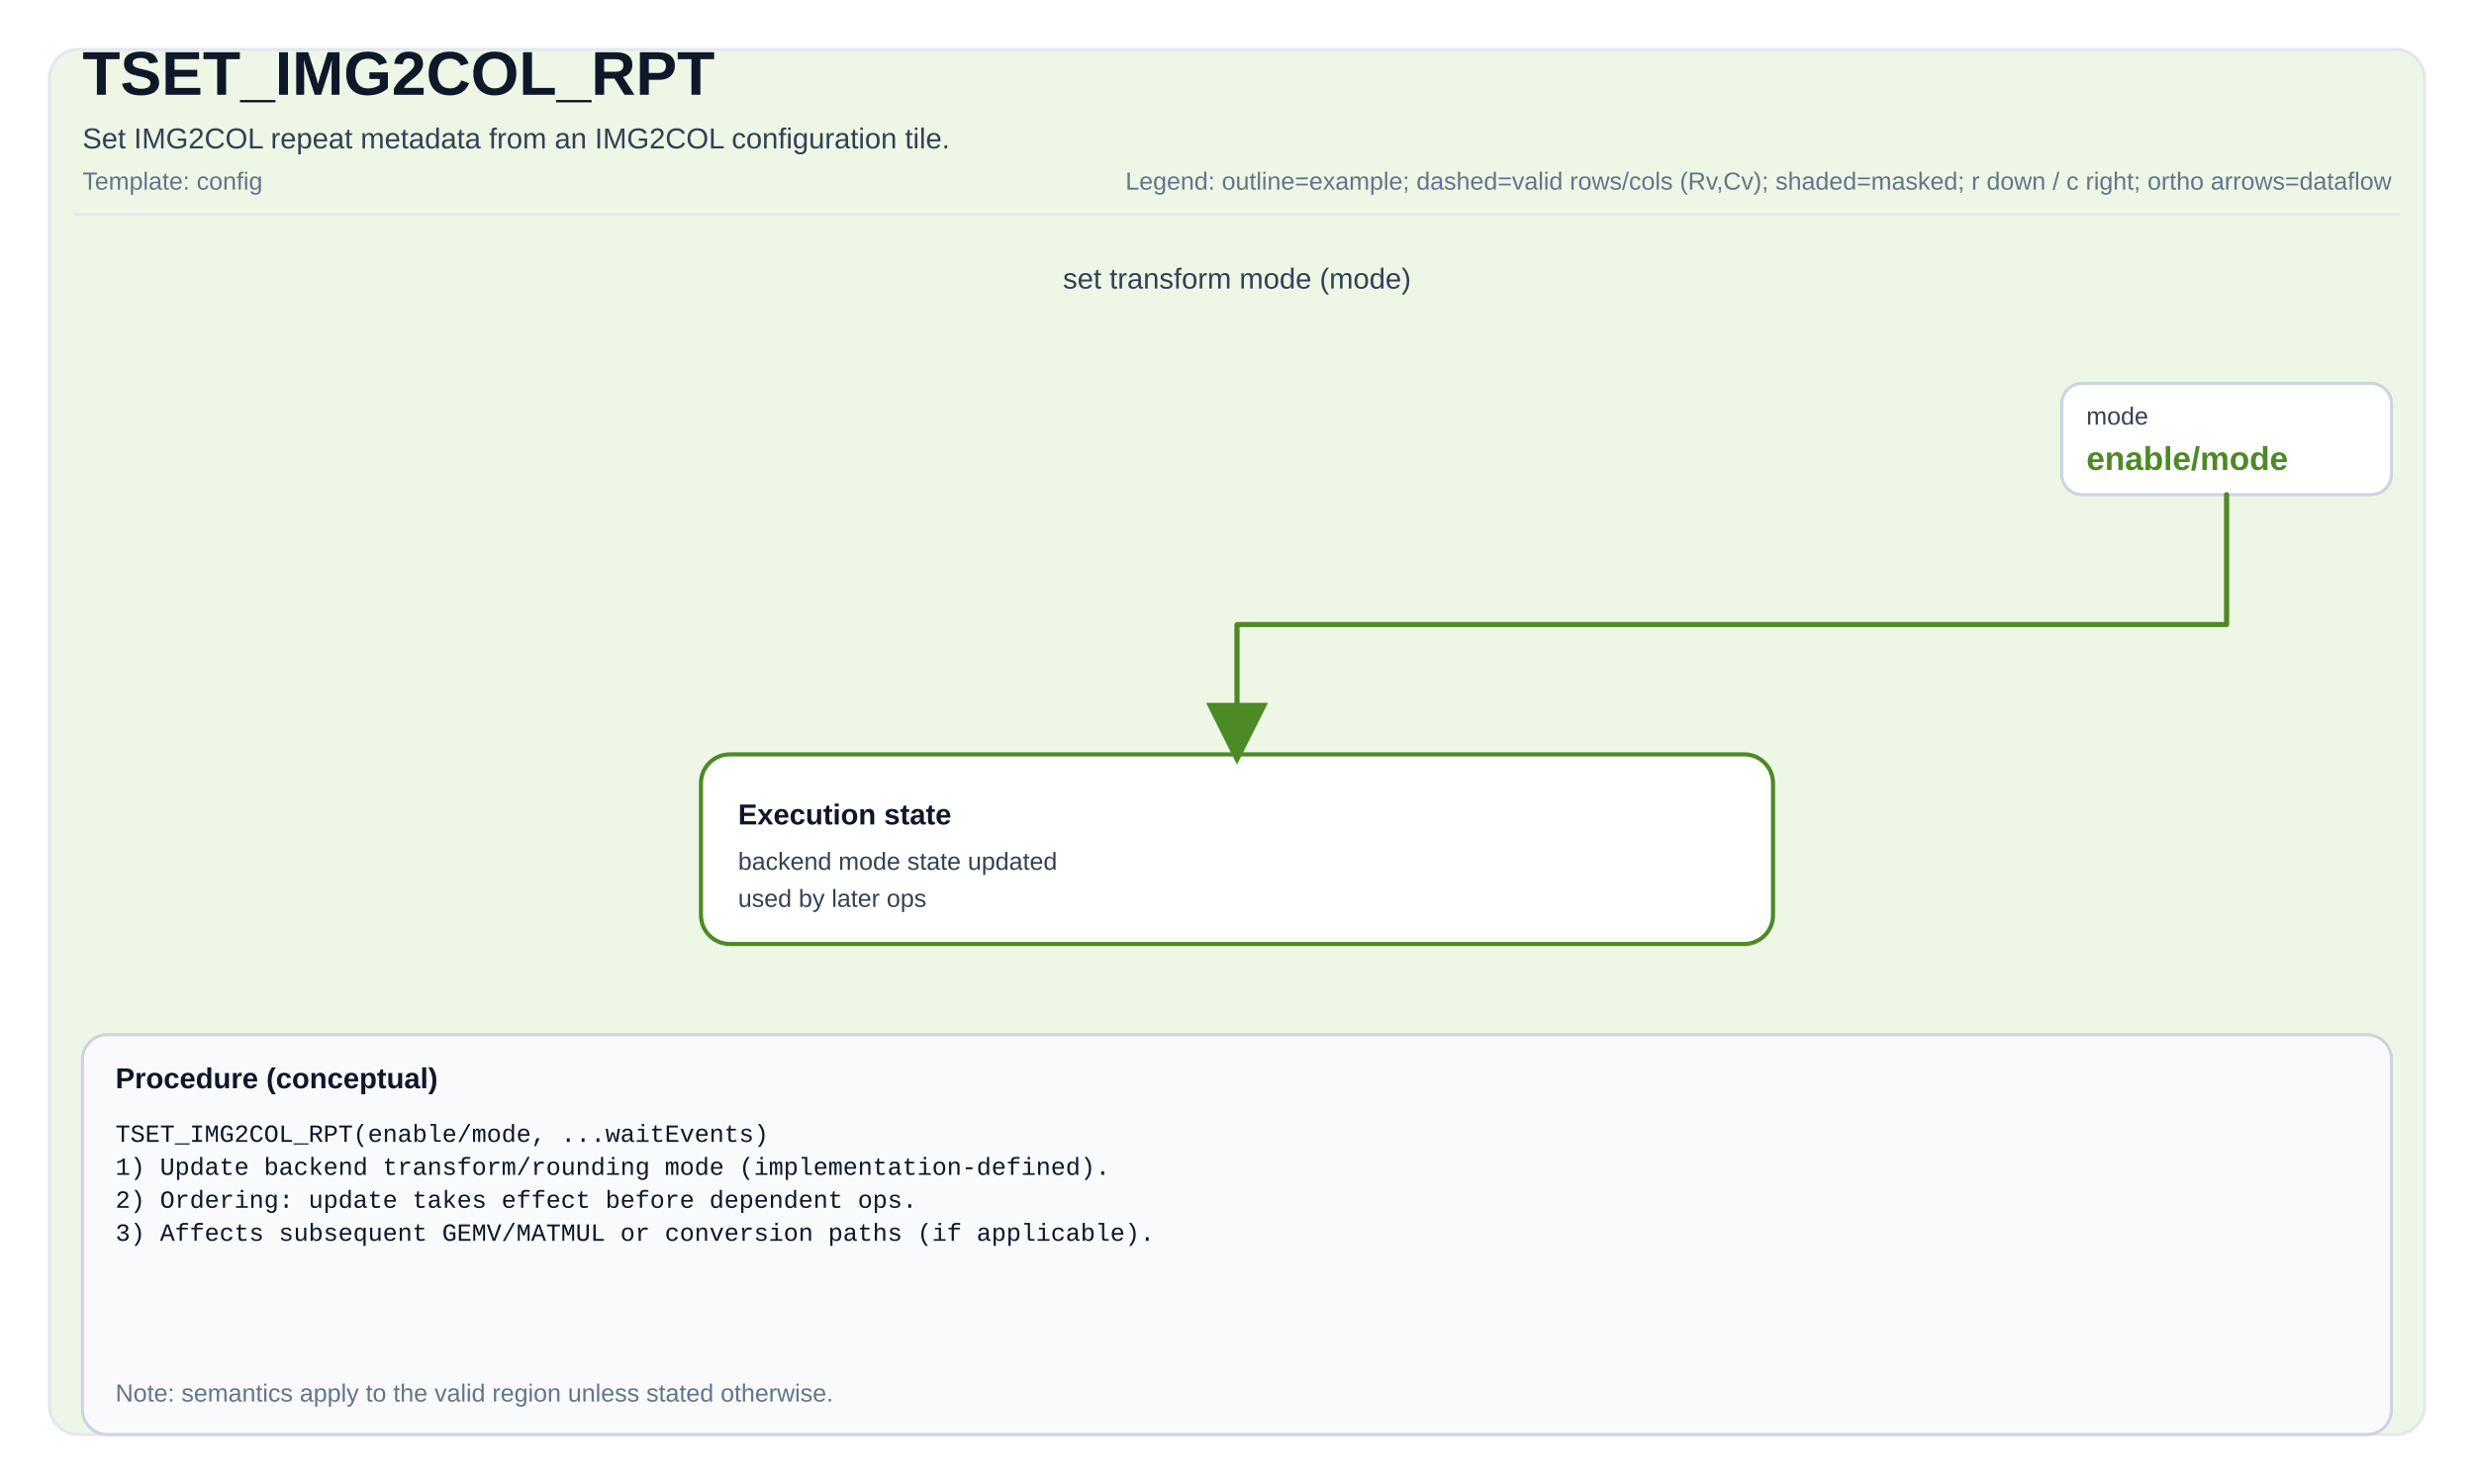
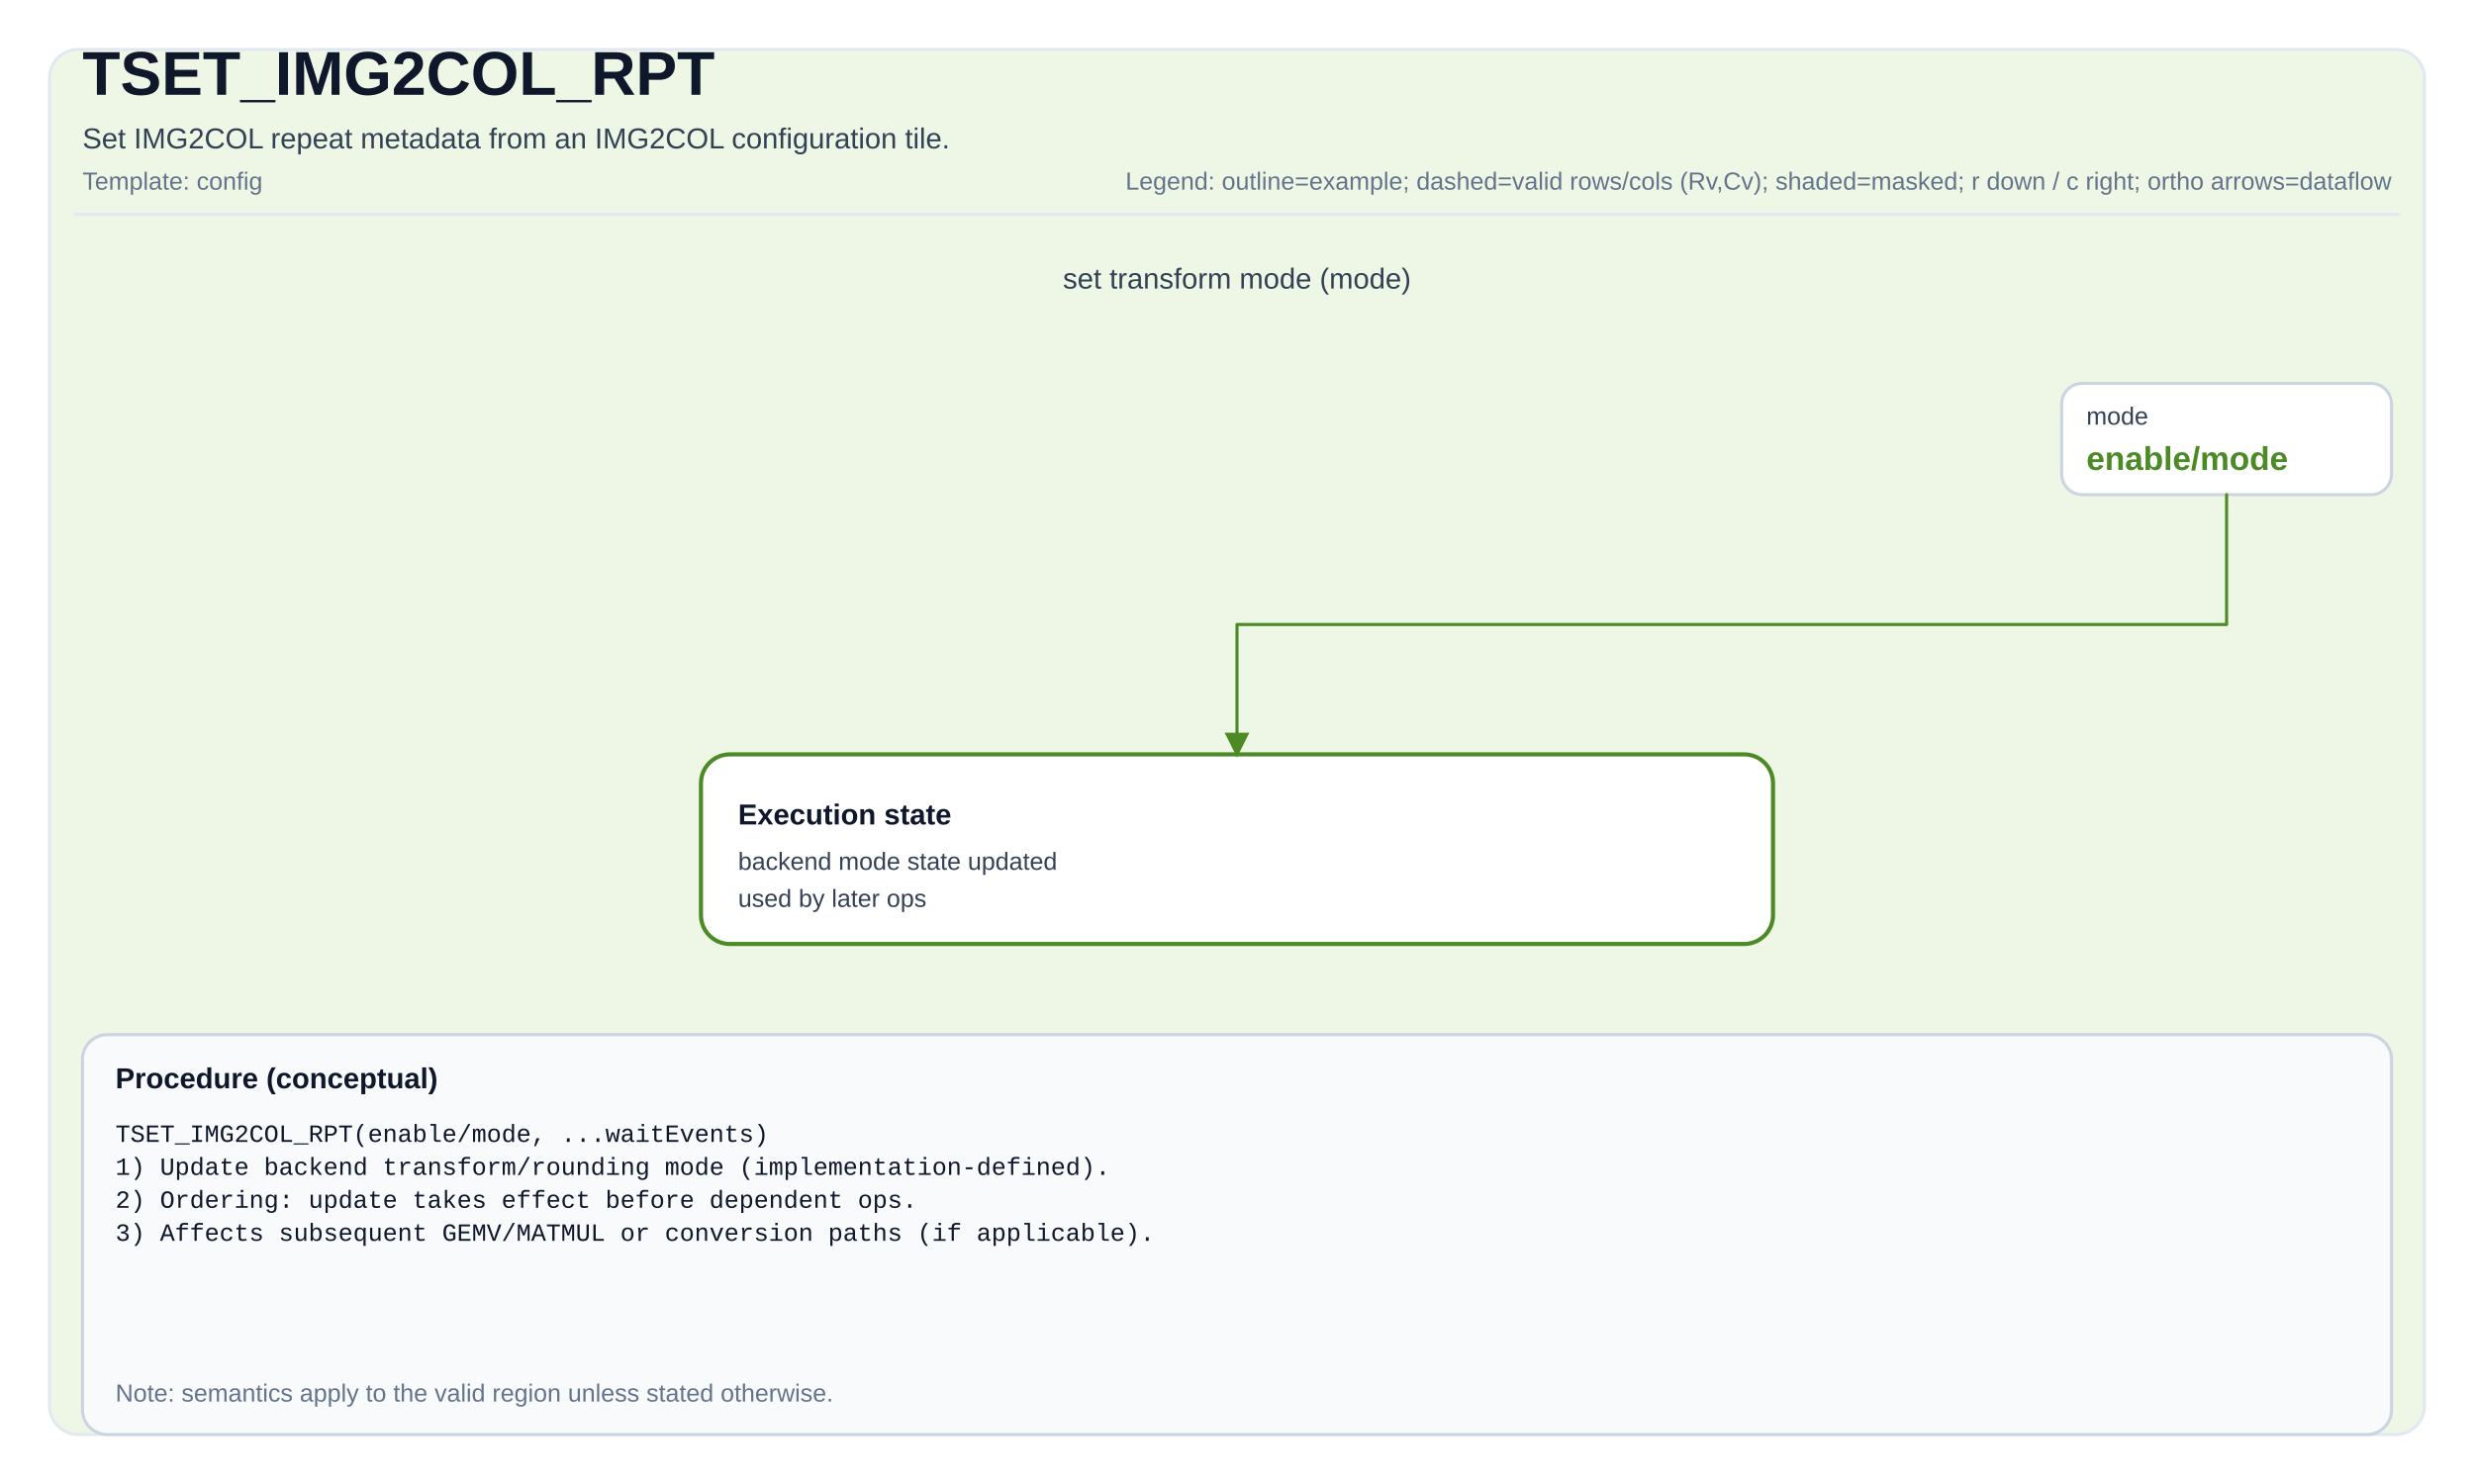
<svg xmlns="http://www.w3.org/2000/svg" width="1200" height="720" viewBox="0 0 1200 720" role="img" aria-label="TSET_IMG2COL_RPT tile operation diagram">
  <defs>
-     <marker id="arrow" markerWidth="12" markerHeight="12" refX="10" refY="6" orient="auto">
-       <path d="M0,0 L0,12 L12,6 z" fill="#4C8A25" />
+     <marker id="arrow" markerWidth="8" markerHeight="8" refX="7" refY="4" orient="auto">
+       <path d="M0,0 L0,8 L8,4 z" fill="#4C8A25" />
    </marker>
-     <marker id="axisArrow" markerWidth="10" markerHeight="10" refX="8" refY="5" orient="auto">
-       <path d="M0,0 L0,10 L10,5 z" fill="#64748b" />
+     <marker id="axisArrow" markerWidth="8" markerHeight="8" refX="7" refY="4" orient="auto">
+       <path d="M0,0 L0,8 L8,4 z" fill="#64748b" />
    </marker>
  </defs>
  <style>
svg { font-family: Arial, Helvetica, sans-serif; }
.title { font-size: 30px; font-weight: 700; fill: #0f172a; }
.subtitle { font-size: 14px; fill: #334155; }
.meta { font-size: 12px; fill: #64748b; }
.frame { fill: white; }
.panel { fill: #EEF7E6; stroke: #e2e8f0; stroke-width: 1.5; rx: 14; }
.tileLabel { font-size: 14px; font-weight: 700; fill: #0f172a; }
.tileBorder { fill: none; stroke: #475569; stroke-width: 1.5; }
.cell { fill: #ffffff; stroke: #94a3b8; stroke-width: 1; }
.cellMasked { fill: #e2e8f0; }
.cellHL { stroke-width: 2; }
.cellText { font-family: ui-monospace, SFMono-Regular, Menlo, Monaco, Consolas, 'Liberation Mono', 'Courier New', monospace; font-size: 10px; fill: #0f172a; }
- .arrow { stroke-width: 2.5; fill: none; stroke-linejoin: round; stroke-linecap: round; }
+ .arrow { stroke-width: 1.5; fill: none; stroke-linejoin: round; stroke-linecap: round; }
.axisLine { stroke: #64748b; stroke-width: 1.5; fill: none; }
.axisText { font-size: 10px; fill: #64748b; font-weight: 700; }
.opCircle { fill: #ffffff; stroke-width: 2; }
.opRect { fill: #ffffff; stroke-width: 2; }
.opText { font-size: 10px; font-weight: 800; fill: #0f172a; }
.procBox { fill: #f8fafc; stroke: #cbd5e1; stroke-width: 1.5; rx: 12; }
.procTitle { font-size: 14px; font-weight: 700; fill: #0f172a; }
.procText { font-family: ui-monospace, SFMono-Regular, Menlo, Monaco, Consolas, 'Liberation Mono', 'Courier New', monospace; font-size: 12px; fill: #0f172a; }
.smallLabel { font-size: 12px; fill: #334155; }
.scalarBox { fill: #ffffff; stroke: #cbd5e1; stroke-width: 1.5; }
.scalarValue { font-size: 16px; font-weight: 700; }
.validBox { fill: none; stroke-width: 2; stroke-dasharray: 6 4; }
</style>
  <rect x="0" y="0" width="1200" height="720" class="frame" />
  <rect x="24" y="24" width="1152" height="672" class="panel" />
  <text x="40" y="46" class="title">TSET_IMG2COL_RPT</text>
  <text x="40" y="72" class="subtitle">Set IMG2COL repeat metadata from an IMG2COL configuration tile.</text>
  <text x="40" y="92" class="meta">Template: config</text>
  <text x="1160" y="92" class="meta" text-anchor="end">Legend: outline=example; dashed=valid rows/cols (Rv,Cv); shaded=masked; r down / c right; ortho arrows=dataflow</text>
  <line x1="36" y1="104" x2="1164" y2="104" stroke="#e2e8f0" stroke-width="1.5" />
  <text x="600" y="140" class="subtitle" text-anchor="middle" fill="#4C8A25">set transform mode (mode)</text>
  <rect x="1000" y="186" width="160" height="54" rx="10" class="scalarBox" />
  <text x="1012" y="206" class="smallLabel">mode</text>
  <text x="1012" y="228" class="scalarValue" fill="#4C8A25">enable/mode</text>
  <rect x="340" y="366" width="520" height="92" rx="14" fill="#ffffff" stroke="#4C8A25" stroke-width="2" />
  <text x="358" y="400" class="tileLabel">Execution state</text>
  <text x="358" y="422" class="smallLabel" xml:space="preserve">
    <tspan x="358" dy="0">backend mode state updated</tspan>
    <tspan x="358" dy="18">used by later ops</tspan>
  </text>
  <path d="M 1080 240 L 1080 303 L 600 303 L 600 366" class="arrow" stroke="#4C8A25" marker-end="url(#arrow)" />
  <rect x="40" y="502" width="1120" height="194" class="procBox" />
  <text x="56" y="528" class="procTitle">Procedure (conceptual)</text>
  <text x="56" y="554" class="procText" xml:space="preserve">
    <tspan x="56" dy="0">TSET_IMG2COL_RPT(enable/mode, ...waitEvents)</tspan>
    <tspan x="56" dy="16">1) Update backend transform/rounding mode (implementation-defined).</tspan>
    <tspan x="56" dy="16">2) Ordering: update takes effect before dependent ops.</tspan>
    <tspan x="56" dy="16">3) Affects subsequent GEMV/MATMUL or conversion paths (if applicable).</tspan>
  </text>
  <text x="56" y="680" class="meta">Note: semantics apply to the valid region unless stated otherwise.</text>
</svg>
